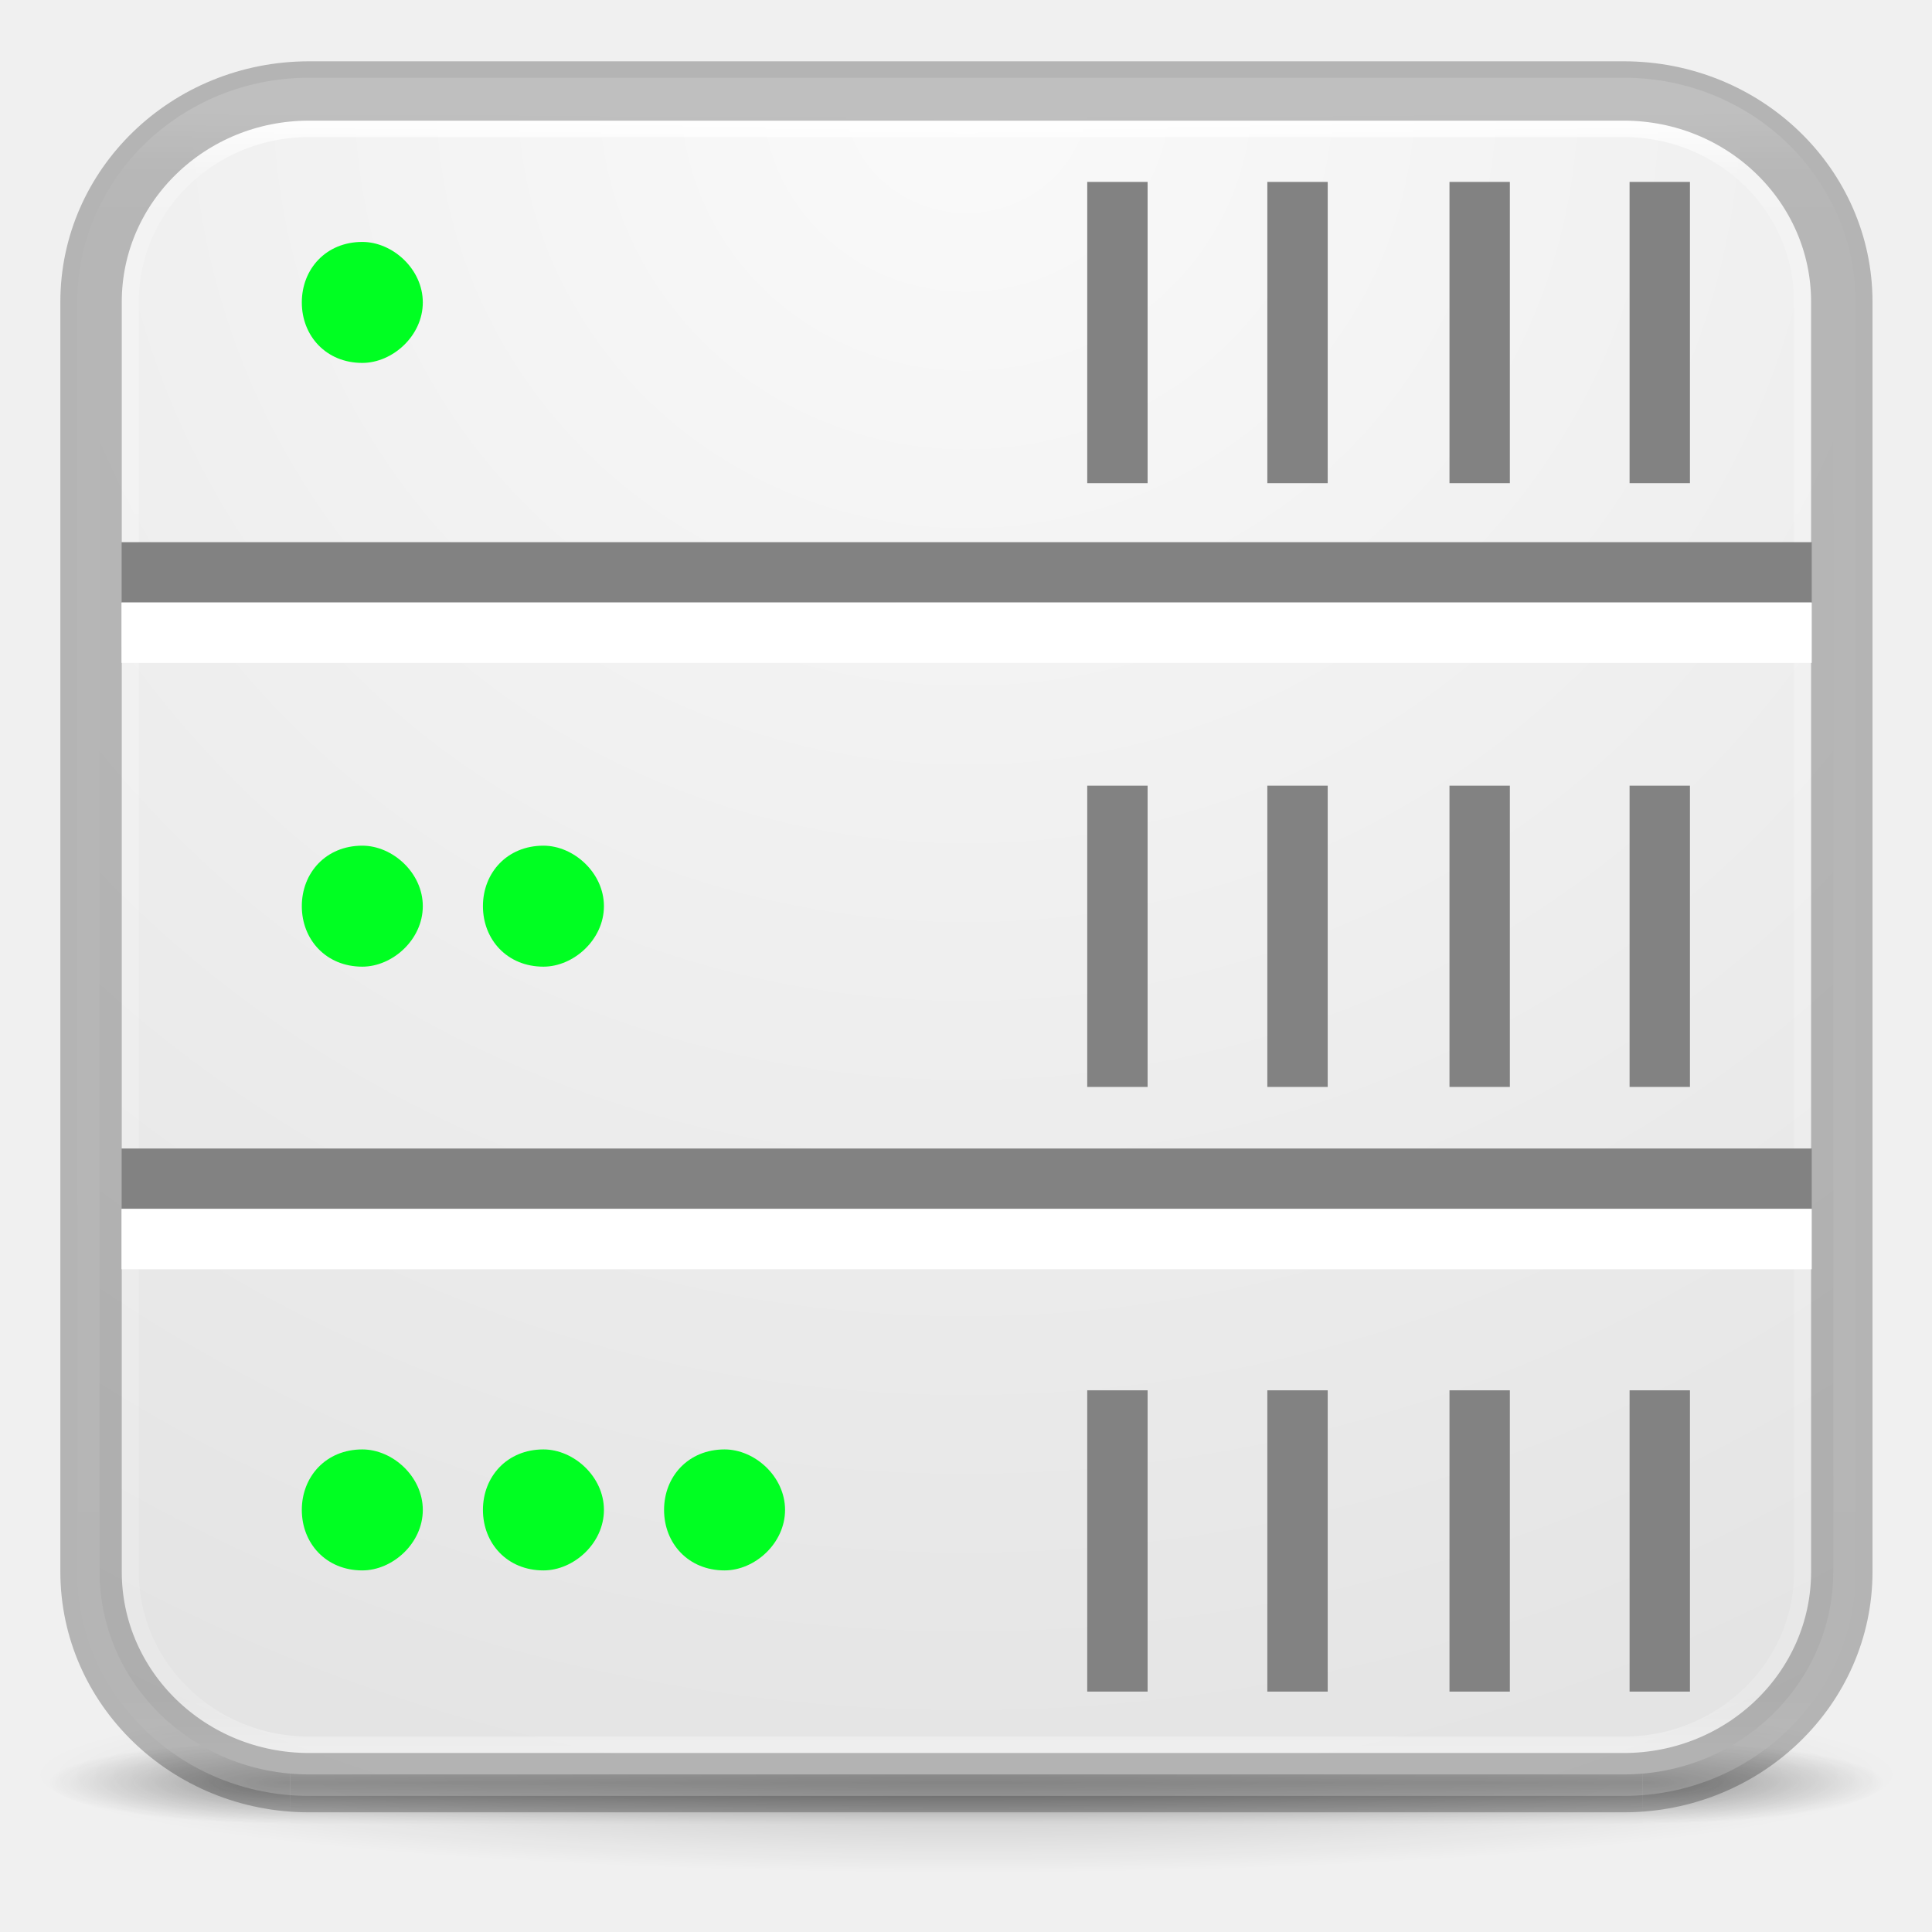
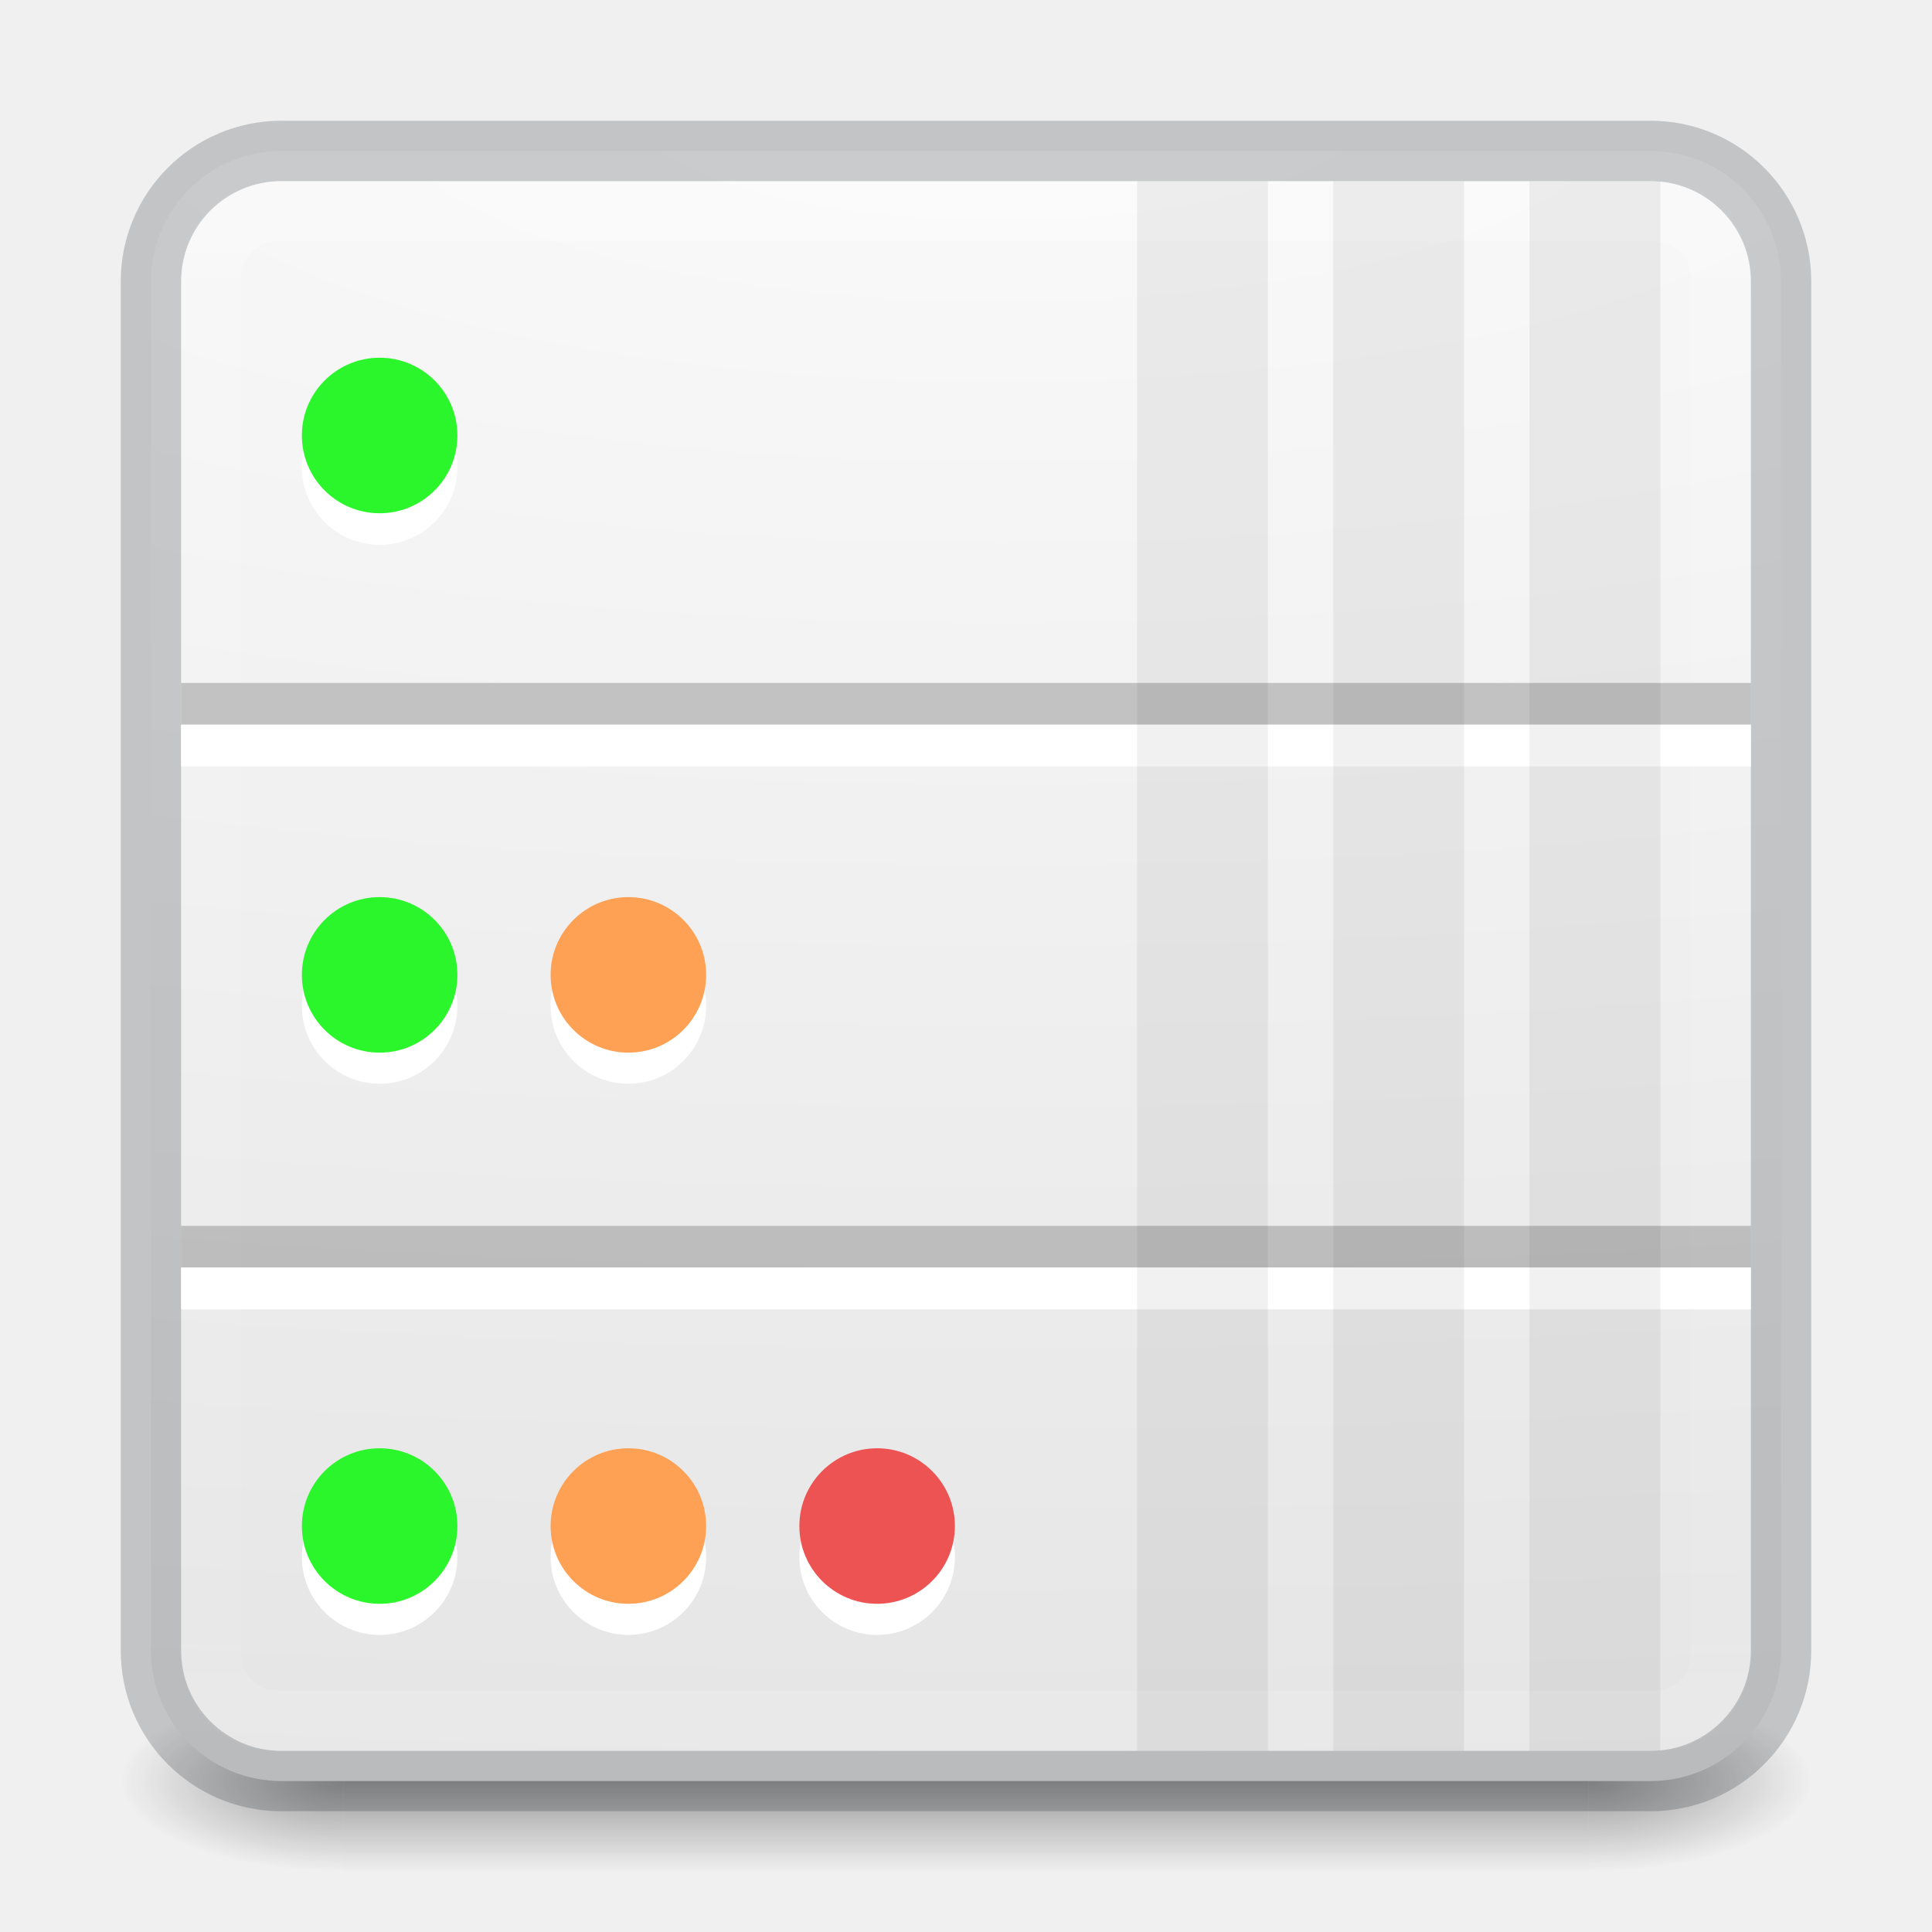
- <svg xmlns="http://www.w3.org/2000/svg" xmlns:ns1="http://www.openswatchbook.org/uri/2009/osb" xmlns:xlink="http://www.w3.org/1999/xlink" id="svg2453" height="32" width="32" version="1.0">
-   <defs id="defs2455">
-     <linearGradient id="linearGradient6490" ns1:paint="gradient">
-       <stop style="stop-color:#000000;stop-opacity:1;" offset="0" id="stop6492" />
-       <stop style="stop-color:#000000;stop-opacity:0;" offset="1" id="stop6494" />
+ <svg xmlns="http://www.w3.org/2000/svg" xmlns:xlink="http://www.w3.org/1999/xlink" id="svg4588" height="32" width="32" version="1.1">
+   <defs id="defs4590">
+     <linearGradient id="linearGradient4687">
+       <stop offset="0" style="stop-color:#000000;stop-opacity:1" id="stop4689" />
+       <stop offset="1" style="stop-color:#000000;stop-opacity:0" id="stop4691" />
    </linearGradient>
-     <linearGradient id="linearGradient5641" ns1:paint="solid">
-       <stop style="stop-color:#000000;stop-opacity:1;" offset="0" id="stop5643" />
+     <linearGradient gradientTransform="matrix(0.6756757,0,0,0.6756757,-0.2162186,-0.2162061)" gradientUnits="userSpaceOnUse" xlink:href="#linearGradient3924-0" id="linearGradient3483" y2="41.679" x2="38.546" y1="6.374" x1="38.546" />
+     <linearGradient id="linearGradient3924-0">
+       <stop offset="0" style="stop-color:#ffffff;stop-opacity:1" id="stop3926-6" />
+       <stop offset="0.038" style="stop-color:#ffffff;stop-opacity:0.235" id="stop3928-3" />
+       <stop offset="0.962" style="stop-color:#ffffff;stop-opacity:0.157" id="stop3930-2" />
+       <stop offset="1" style="stop-color:#ffffff;stop-opacity:0.392" id="stop3932-62" />
    </linearGradient>
-     <linearGradient id="linearGradient3707-319-631-407-324-616-674-812-821-107-178-392-400-6-3-549-901-1-9-100-4-2">
-       <stop offset="0" style="stop-color:#000000;stop-opacity:1" id="stop17839-7-3" />
-       <stop offset="1" style="stop-color:#161616;stop-opacity:1" id="stop17841-4-8" />
+     <radialGradient gradientTransform="matrix(0,2.525278,-8.07228,0,96.95192,-19.7023)" gradientUnits="userSpaceOnUse" xlink:href="#linearGradient2867-449-88-871-390-598-476-591-434-148-57-177-8-3-3-6-4-8-8-8-5" id="radialGradient4388" fy="9.957" fx="8.46" r="12.672" cy="9.957" cx="8.99" />
+     <linearGradient id="linearGradient2867-449-88-871-390-598-476-591-434-148-57-177-8-3-3-6-4-8-8-8-5">
+       <stop offset="0" style="stop-color:#fafafa;stop-opacity:1" id="stop3750-1-0-7-6-6-1-3-9-3" />
+       <stop offset="1" style="stop-color:#e1e1e1;stop-opacity:1" id="stop3756-1-6-2-6-6-1-96-6-0" />
    </linearGradient>
-     <radialGradient r="2.5" gradientTransform="matrix(2.0038,0,0,1.4,27.988,-17.4)" cx="4.993" cy="43.5" gradientUnits="userSpaceOnUse" id="c">
-       <stop id="stop4912" offset="0" stop-color="#181818" />
-       <stop id="stop4914" offset="1" stop-opacity="0" stop-color="#181818" />
-     </radialGradient>
-     <radialGradient r="2.5" gradientTransform="matrix(2.0038,0,0,1.4,-20.012,-104.4)" cx="4.993" cy="43.5" gradientUnits="userSpaceOnUse" id="b">
-       <stop id="stop4917" offset="0" stop-color="#181818" />
-       <stop id="stop4919" offset="1" stop-opacity="0" stop-color="#181818" />
-     </radialGradient>
-     <linearGradient x1="25.058" y1="47.028" x2="25.058" gradientUnits="userSpaceOnUse" y2="39.999" id="f">
-       <stop id="stop4922" offset="0" stop-opacity="0" stop-color="#181818" />
-       <stop id="stop4924" offset=".5" stop-color="#181818" />
-       <stop id="stop4926" offset="1" stop-opacity="0" stop-color="#181818" />
+     <radialGradient gradientTransform="matrix(2.003784,0,0,1.4,27.98813,-17.4)" gradientUnits="userSpaceOnUse" xlink:href="#linearGradient3688-166-749-6" id="radialGradient3493" fy="43.5" fx="4.993" r="2.5" cy="43.5" cx="4.993" />
+     <linearGradient id="linearGradient3688-166-749-6">
+       <stop offset="0" style="stop-color:#181818;stop-opacity:1" id="stop2883-8" />
+       <stop offset="1" style="stop-color:#181818;stop-opacity:0" id="stop2885-3" />
    </linearGradient>
-     <linearGradient id="linearGradient3924-4">
-       <stop offset="0" style="stop-color:#ffffff;stop-opacity:1" id="stop3926-8" />
-       <stop offset="0.063" style="stop-color:#ffffff;stop-opacity:0.235" id="stop3928-6" />
-       <stop offset="0.951" style="stop-color:#ffffff;stop-opacity:0.157" id="stop3930-4" />
-       <stop offset="1" style="stop-color:#ffffff;stop-opacity:0.392" id="stop3932-4" />
+     <radialGradient gradientTransform="matrix(2.003784,0,0,1.4,-20.01187,-104.4)" gradientUnits="userSpaceOnUse" xlink:href="#linearGradient3688-464-309-7" id="radialGradient3495" fy="43.5" fx="4.993" r="2.5" cy="43.5" cx="4.993" />
+     <linearGradient id="linearGradient3688-464-309-7">
+       <stop offset="0" style="stop-color:#181818;stop-opacity:1" id="stop2889-0" />
+       <stop offset="1" style="stop-color:#181818;stop-opacity:0" id="stop2891-66" />
    </linearGradient>
-     <linearGradient id="linearGradient5344-867-2">
-       <stop id="stop5559-5" style="stop-color:#f9c590;stop-opacity:1" offset="0" />
-       <stop id="stop5561-3" style="stop-color:#f19860;stop-opacity:1" offset="0.397" />
-       <stop id="stop5563-5" style="stop-color:#ce5d36;stop-opacity:1" offset="1" />
+     <linearGradient gradientUnits="userSpaceOnUse" xlink:href="#linearGradient3702-501-757-3" id="linearGradient3497" y2="39.999" x2="25.058" y1="47.028" x1="25.058" />
+     <linearGradient id="linearGradient3702-501-757-3">
+       <stop offset="0" style="stop-color:#181818;stop-opacity:0" id="stop2895-3" />
+       <stop offset="0.5" style="stop-color:#181818;stop-opacity:1" id="stop2897-28" />
+       <stop offset="1" style="stop-color:#181818;stop-opacity:0" id="stop2899-8" />
    </linearGradient>
-     <linearGradient id="linearGradient4288">
-       <stop offset="0" style="stop-color:#b95b20;stop-opacity:1" id="stop4290" />
-       <stop offset="1" style="stop-color:#ed8137;stop-opacity:1" id="stop4292" />
+     <linearGradient x1="30.213" y1="21.417" x2="30.213" y2="25.361" id="linearGradient3143" xlink:href="#linearGradient4687" gradientUnits="userSpaceOnUse" gradientTransform="matrix(0.7473457,0,0,-0.7482173,-1.935797,34.71217)" />
+     <linearGradient gradientTransform="translate(-53.99999,-9.49999)" gradientUnits="userSpaceOnUse" xlink:href="#linearGradient4187" id="linearGradient3153" y2="41.891" x2="24" y1="6.111" x1="24" />
+     <linearGradient id="linearGradient4187">
+       <stop offset="0" style="stop-color:#ffffff;stop-opacity:1" id="stop4189" />
+       <stop offset="0.021" style="stop-color:#ffffff;stop-opacity:0.235" id="stop4191" />
+       <stop offset="0.977" style="stop-color:#ffffff;stop-opacity:0.157" id="stop4193" />
+       <stop offset="1" style="stop-color:#ffffff;stop-opacity:0.392" id="stop4195" />
    </linearGradient>
-     <linearGradient id="linearGradient3104-5-6">
-       <stop id="stop3106-9-1" style="stop-color:#aaaaaa;stop-opacity:1" offset="0" />
-       <stop id="stop3108-9" style="stop-color:#c8c8c8;stop-opacity:1" offset="1" />
+     <radialGradient gradientTransform="matrix(0,3.551171,-11.65996,0,86.93055,-36.34201)" gradientUnits="userSpaceOnUse" xlink:href="#linearGradient2867-449-88-871-390-598-476-591-434-148-57-177-8-3-3-6-4-8-8-8-5-3" id="radialGradient4144" fy="9.957" fx="8.436" r="12.672" cy="9.957" cx="8.967" />
+     <linearGradient id="linearGradient2867-449-88-871-390-598-476-591-434-148-57-177-8-3-3-6-4-8-8-8-5-3">
+       <stop offset="0" style="stop-color:#fafafa;stop-opacity:1" id="stop3750-1-0-7-6-6-1-3-9-3-6" />
+       <stop offset="1" style="stop-color:#e1e1e1;stop-opacity:1" id="stop3756-1-6-2-6-6-1-96-6-0-7" />
    </linearGradient>
-     <linearGradient gradientTransform="translate(2.4e-6,0.9674487)" gradientUnits="userSpaceOnUse" xlink:href="#linearGradient3924-4" id="linearGradient3084" y2="43" x2="24" y1="5" x1="24" />
-     <radialGradient gradientTransform="matrix(0,2.644472,-2.797536,-7.1978467e-8,55.57302,-14.64146)" gradientUnits="userSpaceOnUse" xlink:href="#linearGradient3600" id="radialGradient3093" fy="8.45" fx="7.496" r="20" cy="8.45" cx="7.496" />
-     <linearGradient id="linearGradient3600">
-       <stop offset="0" style="stop-color:#f4f4f4;stop-opacity:1" id="stop3602" />
-       <stop offset="1" style="stop-color:#dbdbdb;stop-opacity:1" id="stop3604" />
-     </linearGradient>
-     <linearGradient gradientTransform="matrix(1.363636,0,0,1.363636,-0.7929132,-1.750068)" gradientUnits="userSpaceOnUse" xlink:href="#linearGradient3104-5-6" id="linearGradient3095" y2="3.899" x2="24" y1="44" x1="24" />
-     <linearGradient gradientUnits="userSpaceOnUse" xlink:href="#linearGradient3104-5-6" id="linearGradient3098" y2="3" x2="20" y1="43" x1="20" gradientTransform="matrix(0.6567832,0,0,0.6567832,-0.00675933,-0.7187722)" />
-     <radialGradient gradientTransform="matrix(2.003784,0,0,1.4,27.98813,-17.4)" gradientUnits="userSpaceOnUse" xlink:href="#linearGradient3688-166-749" id="radialGradient2873-966-168" fy="43.5" fx="4.993" r="2.5" cy="43.5" cx="4.993" />
-     <linearGradient id="linearGradient3688-166-749">
-       <stop offset="0" style="stop-color:#181818;stop-opacity:1" id="stop2883" />
-       <stop offset="1" style="stop-color:#181818;stop-opacity:0" id="stop2885" />
-     </linearGradient>
-     <radialGradient gradientTransform="matrix(2.003784,0,0,1.4,-20.01187,-104.4)" gradientUnits="userSpaceOnUse" xlink:href="#linearGradient3688-166-749" id="radialGradient2875-742-326" fy="43.5" fx="4.993" r="2.5" cy="43.5" cx="4.993" />
-     <linearGradient gradientUnits="userSpaceOnUse" xlink:href="#linearGradient3702-501-757" id="linearGradient2877-634-617" y2="39.999" x2="25.058" y1="47.028" x1="25.058" />
-     <linearGradient id="linearGradient3702-501-757">
-       <stop offset="0" style="stop-color:#181818;stop-opacity:0" id="stop2895" />
-       <stop offset="0.5" style="stop-color:#181818;stop-opacity:1" id="stop2897" />
-       <stop offset="1" style="stop-color:#181818;stop-opacity:0" id="stop2899" />
-     </linearGradient>
-     <radialGradient r="20" fy="8.45" fx="7.496" cy="8.45" cx="7.496" gradientTransform="matrix(0,1.93928,-2.051527,-5.2784231e-8,16.65095,1.171514)" gradientUnits="userSpaceOnUse" id="radialGradient3049" xlink:href="#linearGradient3600" />
-     <linearGradient y2="3.899" x2="24" y1="44" x1="24" gradientTransform="translate(-24.68408,10.62521)" gradientUnits="userSpaceOnUse" id="linearGradient3051" xlink:href="#linearGradient3104-5-6" />
-     <radialGradient r="20" fy="8.45" fx="7.496" cy="8.45" cx="7.496" gradientTransform="matrix(0,1.93928,-2.051527,-5.2784231e-8,5.793811,-9.685629)" gradientUnits="userSpaceOnUse" id="radialGradient3843" xlink:href="#linearGradient3600" />
-     <linearGradient y2="3.899" x2="24" y1="44" x1="24" gradientTransform="translate(-35.54123,-0.2319351)" gradientUnits="userSpaceOnUse" id="linearGradient3845" xlink:href="#linearGradient3104-5-6" />
-     <radialGradient r="20" fy="8.45" fx="7.496" cy="8.45" cx="7.496" gradientTransform="matrix(0,1.93928,-2.051527,-5.2784231e-8,6.079525,19.60009)" gradientUnits="userSpaceOnUse" id="radialGradient3849" xlink:href="#linearGradient3600" />
-     <linearGradient y2="3.899" x2="24" y1="44" x1="24" gradientTransform="translate(-35.25551,29.05378)" gradientUnits="userSpaceOnUse" id="linearGradient3851" xlink:href="#linearGradient3104-5-6" />
-     <radialGradient r="20" fy="8.45" fx="7.496" cy="8.45" cx="7.496" gradientTransform="matrix(1.371278,1.371278,-1.450649,1.450649,12.60239,-10.94562)" gradientUnits="userSpaceOnUse" id="radialGradient3853" xlink:href="#linearGradient3600" />
-     <linearGradient y2="3.899" x2="24" y1="44" x1="24" gradientTransform="matrix(0.7071068,-0.7071068,0.7071068,0.7071068,-9.941126,24.96744)" gradientUnits="userSpaceOnUse" id="linearGradient3855" xlink:href="#linearGradient3104-5-6" />
-     <radialGradient r="20" fy="8.45" fx="7.496" cy="8.45" cx="7.496" gradientTransform="matrix(0,1.93928,-2.051527,-5.2784231e-8,41.33504,-8.486255)" gradientUnits="userSpaceOnUse" id="radialGradient3858" xlink:href="#linearGradient3600" />
-     <radialGradient r="20" fy="8.45" fx="7.496" cy="8.45" cx="7.496" gradientTransform="matrix(0,1.93928,-2.051527,-5.2784231e-8,-0.2061889,-15.68563)" gradientUnits="userSpaceOnUse" id="radialGradient3863" xlink:href="#linearGradient3600" />
-     <linearGradient y2="3.899" x2="24" y1="44" x1="24" gradientTransform="translate(-41.54123,-6.231935)" gradientUnits="userSpaceOnUse" id="linearGradient3865" xlink:href="#linearGradient3104-5-6" />
-     <radialGradient id="c-6" gradientUnits="userSpaceOnUse" cy="43.5" cx="4.993" gradientTransform="matrix(2.0038,0,0,1.4,27.988,-17.4)" r="2.5">
-       <stop stop-color="#181818" offset="0" id="stop4912-0" />
-       <stop stop-color="#181818" stop-opacity="0" offset="1" id="stop4914-6" />
-     </radialGradient>
-     <radialGradient id="b-2" gradientUnits="userSpaceOnUse" cy="43.5" cx="4.993" gradientTransform="matrix(2.0038,0,0,1.4,-20.012,-104.4)" r="2.5">
-       <stop stop-color="#181818" offset="0" id="stop4917-6" />
-       <stop stop-color="#181818" stop-opacity="0" offset="1" id="stop4919-1" />
-     </radialGradient>
-     <linearGradient gradientTransform="matrix(0.9976838,0,0,0.5323295,-0.251081,1.982942)" gradientUnits="userSpaceOnUse" y2="14.272" x2="62.399" y1="14.272" x1="2.252" id="linearGradient4345" xlink:href="#linearGradient3707-319-631-407-324-616-674-812-821-107-178-392-400-6-3-549-901-1-9-100-4-2" />
-     <linearGradient y2="39.999" x2="25.058" y1="47.028" x1="25.058" gradientUnits="userSpaceOnUse" id="linearGradient4350" xlink:href="#f" />
-     <linearGradient y2="14.272" x2="62.399" y1="14.272" x1="2.252" gradientTransform="matrix(-0.9970871,-8.6911381e-5,1.8949314e-4,-0.5396258,64.24038,61.20455)" gradientUnits="userSpaceOnUse" id="linearGradient4352" xlink:href="#linearGradient3707-319-631-407-324-616-674-812-821-107-178-392-400-6-3-549-901-1-9-100-4-2" />
-     <linearGradient y2="14.272" x2="62.399" y1="14.272" x1="2.252" gradientTransform="matrix(0.05374904,0,0,0.4344139,30.27789,0.7154782)" gradientUnits="userSpaceOnUse" id="linearGradient4354" xlink:href="#linearGradient3707-319-631-407-324-616-674-812-821-107-178-392-400-6-3-549-901-1-9-100-4-2" />
-     <radialGradient gradientTransform="matrix(1.556392,0,0,0.1697883,70.27035,38.1321)" gradientUnits="userSpaceOnUse" xlink:href="#linearGradient3811" id="radialGradient4432-2" fy="93.468" fx="-4.029" r="35.338" cy="93.468" cx="-4.029" />
-     <linearGradient id="linearGradient3811">
-       <stop offset="0" style="stop-color:#000000;stop-opacity:1" id="stop3813" />
-       <stop offset="1" style="stop-color:#000000;stop-opacity:0" id="stop3815" />
-     </linearGradient>
-     <radialGradient gradientTransform="matrix(2.003784,0,0,1.4,27.98813,-17.4)" gradientUnits="userSpaceOnUse" xlink:href="#linearGradient3688-166-749" id="radialGradient4093-9" fy="43.5" fx="4.993" r="2.5" cy="43.5" cx="4.993" />
-     <radialGradient gradientTransform="matrix(2.003784,0,0,1.4,-20.01187,-104.4)" gradientUnits="userSpaceOnUse" xlink:href="#linearGradient3688-166-749" id="radialGradient4095-6" fy="43.5" fx="4.993" r="2.5" cy="43.5" cx="4.993" />
-     <radialGradient r="27.5" fy="25.158" fx="33.141" cy="25.158" cx="33.141" gradientTransform="matrix(1.684936,-0.00630505,0.01328336,3.549791,8.189045,-46.52928)" gradientUnits="userSpaceOnUse" id="radialGradient3044-1" xlink:href="#linearGradient4217-6" />
-     <linearGradient id="linearGradient4217-6">
-       <stop id="stop4219" style="stop-color:#ffffff;stop-opacity:1" offset="0" />
-       <stop id="stop4221" style="stop-color:#c1c1c1;stop-opacity:1" offset="1" />
-     </linearGradient>
-     <linearGradient gradientTransform="matrix(2.72973,0,0,2.72973,-1.513518,-62.51168)" gradientUnits="userSpaceOnUse" xlink:href="#linearGradient3924" id="linearGradient4136-7" y2="42.262" x2="24" y1="5.591" x1="24" />
-     <linearGradient id="linearGradient3924">
-       <stop offset="0" style="stop-color:#ffffff;stop-opacity:1" id="stop3926" />
-       <stop offset="0.038" style="stop-color:#ffffff;stop-opacity:0.235" id="stop3928" />
-       <stop offset="0.967" style="stop-color:#ffffff;stop-opacity:0.157" id="stop3930" />
-       <stop offset="1" style="stop-color:#ffffff;stop-opacity:0.392" id="stop3932" />
-     </linearGradient>
-     <linearGradient id="linearGradient4772">
-       <stop id="stop4774" style="stop-color:#0f0f0f;stop-opacity:1" offset="0" />
-       <stop id="stop4776" style="stop-color:#727272;stop-opacity:1" offset="1" />
-     </linearGradient>
-     <linearGradient id="linearGradient4632-92-3-0-8-1-9">
-       <stop offset="0" style="stop-color:#fafafa;stop-opacity:1" id="stop4634-68-8-0-2-9-4" />
-       <stop offset="1" style="stop-color:#e1e1e1;stop-opacity:1" id="stop4636-8-21-7-1-4-8" />
-     </linearGradient>
-     <linearGradient id="linearGradient4411">
-       <stop id="stop4413" style="stop-color:#ffffff;stop-opacity:1" offset="0" />
-       <stop id="stop4415" style="stop-color:#ffffff;stop-opacity:0.235" offset="0.541" />
-       <stop id="stop4417" style="stop-color:#ffffff;stop-opacity:0.157" offset="0.967" />
-       <stop id="stop4419" style="stop-color:#ffffff;stop-opacity:0.392" offset="1" />
-     </linearGradient>
-     <radialGradient r="27.5" fy="4.66" fx="42.383" cy="4.474" cx="57.297" gradientTransform="matrix(0,0.9149021,-4.363968,-4.0510693e-8,82.948,-28.6233)" gradientUnits="userSpaceOnUse" id="radialGradient3044-0-97-1" xlink:href="#linearGradient4772" />
-     <radialGradient r="27.5" fy="4.66" fx="42.383" cy="4.474" cx="57.297" gradientTransform="matrix(0,0.9149021,-4.363968,-4.0510693e-8,82.948,-33.84365)" gradientUnits="userSpaceOnUse" id="radialGradient3044-0-5" xlink:href="#linearGradient4632-92-3-0-8-1-9" />
-     <radialGradient gradientTransform="matrix(1.556392,0,0,0.1697883,70.27035,38.1321)" gradientUnits="userSpaceOnUse" xlink:href="#linearGradient3811" id="radialGradient4432-2-5" fy="93.468" fx="-4.029" r="35.338" cy="93.468" cx="-4.029" />
-     <radialGradient gradientTransform="matrix(2.003784,0,0,1.4,27.98813,-17.4)" gradientUnits="userSpaceOnUse" xlink:href="#linearGradient3688-166-749" id="radialGradient4093-9-9" fy="43.5" fx="4.993" r="2.5" cy="43.5" cx="4.993" />
-     <radialGradient gradientTransform="matrix(2.003784,0,0,1.4,-20.01187,-104.4)" gradientUnits="userSpaceOnUse" xlink:href="#linearGradient3688-166-749" id="radialGradient4095-6-7" fy="43.5" fx="4.993" r="2.5" cy="43.5" cx="4.993" />
-     <linearGradient gradientUnits="userSpaceOnUse" xlink:href="#linearGradient3702-501-757" id="linearGradient2877-634-617-0" y2="39.999" x2="25.058" y1="47.028" x1="25.058" />
-     <radialGradient r="27.5" fy="25.158" fx="33.141" cy="25.158" cx="33.141" gradientTransform="matrix(1.684936,-0.00630505,0.01328336,3.549791,8.189045,-46.52928)" gradientUnits="userSpaceOnUse" id="radialGradient3044-1-0" xlink:href="#linearGradient4217-6" />
-     <linearGradient gradientTransform="matrix(2.72973,0,0,2.72973,-1.513518,-62.51168)" gradientUnits="userSpaceOnUse" xlink:href="#linearGradient3924" id="linearGradient4136-7-6" y2="42.262" x2="24" y1="5.591" x1="24" />
-     <radialGradient r="27.5" fy="4.66" fx="42.383" cy="4.474" cx="57.297" gradientTransform="matrix(0,0.9149021,-4.363968,-4.0510693e-8,82.948,-28.6233)" gradientUnits="userSpaceOnUse" id="radialGradient3044-0-97-1-2" xlink:href="#linearGradient4772" />
-     <radialGradient r="27.5" fy="4.66" fx="42.383" cy="4.474" cx="57.297" gradientTransform="matrix(0,0.9149021,-4.363968,-4.0510693e-8,82.948,-33.84365)" gradientUnits="userSpaceOnUse" id="radialGradient3044-0-5-8" xlink:href="#linearGradient4632-92-3-0-8-1-9" />
-     <radialGradient gradientTransform="matrix(1.556392,0,0,0.1697883,70.27035,38.1321)" gradientUnits="userSpaceOnUse" xlink:href="#linearGradient3811" id="radialGradient4432-2-6-9" fy="93.468" fx="-4.029" r="35.338" cy="93.468" cx="-4.029" />
-     <radialGradient gradientTransform="matrix(2.003784,0,0,1.4,27.98813,-17.4)" gradientUnits="userSpaceOnUse" xlink:href="#linearGradient3688-166-749" id="radialGradient4093-3-7-0" fy="43.5" fx="4.993" r="2.5" cy="43.5" cx="4.993" />
-     <radialGradient gradientTransform="matrix(2.003784,0,0,1.4,-20.01187,-104.4)" gradientUnits="userSpaceOnUse" xlink:href="#linearGradient3688-166-749" id="radialGradient4095-7-2-6" fy="43.5" fx="4.993" r="2.5" cy="43.5" cx="4.993" />
-     <radialGradient r="27.5" fy="4.342" fx="32" cy="4.342" cx="32" gradientTransform="matrix(1.8994991e-8,4.363968,-4.363968,1.8994991e-8,82.94799,-187.9401)" gradientUnits="userSpaceOnUse" id="radialGradient3044-5-4-2" xlink:href="#linearGradient4632-92-3-0-8-1-9" />
+     <radialGradient gradientTransform="matrix(2.003784,0,0,1.4,27.98813,-17.4)" gradientUnits="userSpaceOnUse" xlink:href="#linearGradient3688-166-749-6" id="radialGradient3013-896" fy="43.5" fx="4.993" r="2.5" cy="43.5" cx="4.993" />
+     <radialGradient gradientTransform="matrix(2.003784,0,0,1.4,-20.01187,-104.4)" gradientUnits="userSpaceOnUse" xlink:href="#linearGradient3688-166-749-6" id="radialGradient3015-826" fy="43.5" fx="4.993" r="2.5" cy="43.5" cx="4.993" />
  </defs>
-   <g transform="translate(166.3815,-1006.97)" id="layer1" />
-   <g style="display:inline" id="layer1-1" transform="matrix(0.2815322,0,0,0.2720352,-2.010923,14.7)">
-     <path style="color:#000000;display:inline;overflow:visible;visibility:visible;opacity:0.2;fill:url(#radialGradient4432-2-6-9);fill-opacity:1;fill-rule:nonzero;stroke:none;stroke-width:1;marker:none;enable-background:accumulate" id="path3041-2" d="m 119,54.002 a 55,6 0 0 1 -110,0 55,6 0 1 1 110,0 z" />
-     <g style="display:inline" id="g2036-9" transform="matrix(2.699999,0,0,0.5555561,-0.8000081,30.89069)">
+   <g id="g4174">
+     <g style="display:inline" id="g2036-2" transform="matrix(0.6999997,0,0,0.3333336,-0.8000002,15.33333)">
      <g style="opacity:0.4" id="g3712-3" transform="matrix(1.052632,0,0,1.285713,-1.263158,-13.42854)">
-         <rect style="fill:url(#radialGradient4093-3-7-0);fill-opacity:1;stroke:none" id="rect2801-1" y="40" x="38" height="7" width="5" />
-         <rect style="fill:url(#radialGradient4095-7-2-6);fill-opacity:1;stroke:none" id="rect3696-9" transform="scale(-1,-1)" y="-47" x="-10" height="7" width="5" />
-         <rect style="fill:url(#linearGradient2877-634-617);fill-opacity:1;stroke:none" id="rect3700-4" y="40" x="10" height="7" width="28" />
+         <rect style="fill:url(#radialGradient3493);fill-opacity:1;stroke:none" id="rect2801-0" y="40" x="38" height="7" width="5" />
+         <rect style="fill:url(#radialGradient3495);fill-opacity:1;stroke:none" id="rect3696-2" transform="scale(-1,-1)" y="-47" x="-10" height="7" width="5" />
+         <rect style="fill:url(#linearGradient3497);fill-opacity:1;stroke:none" id="rect3700-1" y="40" x="10" height="7" width="28" />
      </g>
    </g>
-     <rect style="color:#000000;display:inline;overflow:visible;visibility:visible;fill:url(#radialGradient3044-5-4-2);fill-opacity:1;fill-rule:nonzero;stroke:none;stroke-width:1;marker:none;enable-background:accumulate" id="rect5505-21-3-7" y="-48" x="13" ry="12.343" rx="12.33" height="102" width="102" />
-     <rect style="fill:none;stroke:url(#linearGradient4136-7);stroke-width:3.613;stroke-linecap:round;stroke-linejoin:round;stroke-miterlimit:4;stroke-dasharray:none;stroke-dashoffset:0;stroke-opacity:1" id="rect6741-7-8" y="-47.498" x="13.5" ry="11.841" rx="11.828" height="101" width="101" />
-     <rect style="color:#000000;display:inline;overflow:visible;visibility:visible;opacity:0.25;fill:none;stroke:#000000;stroke-width:3.613;stroke-linecap:butt;stroke-linejoin:miter;stroke-miterlimit:4;stroke-dasharray:none;stroke-dashoffset:0;stroke-opacity:1;marker:none;enable-background:accumulate" id="rect5505-21-3-1-4" y="-48.498" x="12.5" ry="12.841" rx="12.827" height="103" width="103" />
+     <rect style="color:#000000;display:inline;overflow:visible;visibility:visible;fill:url(#radialGradient4388);fill-opacity:1;fill-rule:nonzero;stroke:none;stroke-width:1;marker:none;enable-background:accumulate" id="rect5505" y="2.5" x="2.5" ry="2.16" rx="2.16" height="27" width="27" />
+     <rect style="opacity:0.3;fill:none;stroke:url(#linearGradient3483);stroke-width:1;stroke-linecap:round;stroke-linejoin:round;stroke-miterlimit:4;stroke-dasharray:none;stroke-dashoffset:0;stroke-opacity:1" id="rect6741-7-4" y="3.5" x="3.5" ry="1.087" rx="1.087" height="25" width="25" />
+     <rect style="color:#000000;display:inline;overflow:visible;visibility:visible;opacity:0.2;fill:none;stroke:#0e141f;stroke-width:1;stroke-linecap:round;stroke-linejoin:round;stroke-miterlimit:4;stroke-dasharray:none;stroke-dashoffset:0;stroke-opacity:1;marker:none;enable-background:accumulate" id="rect5505-6" y="2.5" x="2.5" ry="2.16" rx="2.16" height="27" width="27" />
  </g>
-   <rect style="color:#000000;clip-rule:nonzero;display:inline;overflow:visible;visibility:visible;opacity:1;isolation:auto;mix-blend-mode:normal;color-interpolation:sRGB;color-interpolation-filters:linearRGB;solid-color:#000000;solid-opacity:1;fill:#828282;fill-opacity:1;fill-rule:nonzero;stroke:none;stroke-width:0.863;stroke-linecap:butt;stroke-linejoin:miter;stroke-miterlimit:4;stroke-dasharray:none;stroke-dashoffset:0;stroke-opacity:0.251;marker:none;color-rendering:auto;image-rendering:auto;shape-rendering:auto;text-rendering:auto;enable-background:accumulate" id="rect4381" width="1" height="4.99" x="26.991" y="23.028" />
-   <rect y="23.028" x="24.008" height="4.99" width="1" id="rect4383" style="color:#000000;clip-rule:nonzero;display:inline;overflow:visible;visibility:visible;opacity:1;isolation:auto;mix-blend-mode:normal;color-interpolation:sRGB;color-interpolation-filters:linearRGB;solid-color:#000000;solid-opacity:1;fill:#828282;fill-opacity:1;fill-rule:nonzero;stroke:none;stroke-width:0.863;stroke-linecap:butt;stroke-linejoin:miter;stroke-miterlimit:4;stroke-dasharray:none;stroke-dashoffset:0;stroke-opacity:0.251;marker:none;color-rendering:auto;image-rendering:auto;shape-rendering:auto;text-rendering:auto;enable-background:accumulate" />
-   <path style="display:inline;opacity:1;fill:#00ff22;fill-opacity:1;stroke:none;stroke-width:1;stroke-linecap:butt;stroke-linejoin:miter;stroke-opacity:0.196" d="m 4.999,25.009 c 0,-0.553 0.401,-1.002 1.002,-1.002 0.501,0 1.002,0.449 1.002,1.002 0,0.553 -0.501,1.002 -1.002,1.002 -0.601,0 -1.002,-0.449 -1.002,-1.002 z" id="path4379-6" />
-   <rect y="19.023" x="2.013" height="1" width="27.995" id="rect4304" style="color:#000000;clip-rule:nonzero;display:inline;overflow:visible;visibility:visible;opacity:1;isolation:auto;mix-blend-mode:normal;color-interpolation:sRGB;color-interpolation-filters:linearRGB;solid-color:#000000;solid-opacity:1;fill:#828282;fill-opacity:1;fill-rule:nonzero;stroke:none;stroke-width:0.863;stroke-linecap:butt;stroke-linejoin:miter;stroke-miterlimit:4;stroke-dasharray:none;stroke-dashoffset:0;stroke-opacity:0.251;marker:none;color-rendering:auto;image-rendering:auto;shape-rendering:auto;text-rendering:auto;enable-background:accumulate" />
-   <rect style="color:#000000;clip-rule:nonzero;display:inline;overflow:visible;visibility:visible;opacity:1;isolation:auto;mix-blend-mode:normal;color-interpolation:sRGB;color-interpolation-filters:linearRGB;solid-color:#000000;solid-opacity:1;fill:#ffffff;fill-opacity:1;fill-rule:nonzero;stroke:none;stroke-width:0.863;stroke-linecap:butt;stroke-linejoin:miter;stroke-miterlimit:4;stroke-dasharray:none;stroke-dashoffset:0;stroke-opacity:0.251;marker:none;color-rendering:auto;image-rendering:auto;shape-rendering:auto;text-rendering:auto;enable-background:accumulate" id="rect4306" width="27.995" height="1" x="2.013" y="20.023" />
-   <rect style="color:#000000;clip-rule:nonzero;display:inline;overflow:visible;visibility:visible;opacity:1;isolation:auto;mix-blend-mode:normal;color-interpolation:sRGB;color-interpolation-filters:linearRGB;solid-color:#000000;solid-opacity:1;fill:#828282;fill-opacity:1;fill-rule:nonzero;stroke:none;stroke-width:0.863;stroke-linecap:butt;stroke-linejoin:miter;stroke-miterlimit:4;stroke-dasharray:none;stroke-dashoffset:0;stroke-opacity:0.251;marker:none;color-rendering:auto;image-rendering:auto;shape-rendering:auto;text-rendering:auto;enable-background:accumulate" id="rect4568" width="1" height="4.99" x="20.991" y="23.028" />
-   <rect y="23.028" x="18.008" height="4.99" width="1" id="rect4570" style="color:#000000;clip-rule:nonzero;display:inline;overflow:visible;visibility:visible;opacity:1;isolation:auto;mix-blend-mode:normal;color-interpolation:sRGB;color-interpolation-filters:linearRGB;solid-color:#000000;solid-opacity:1;fill:#828282;fill-opacity:1;fill-rule:nonzero;stroke:none;stroke-width:0.863;stroke-linecap:butt;stroke-linejoin:miter;stroke-miterlimit:4;stroke-dasharray:none;stroke-dashoffset:0;stroke-opacity:0.251;marker:none;color-rendering:auto;image-rendering:auto;shape-rendering:auto;text-rendering:auto;enable-background:accumulate" />
-   <path id="path4396" d="m 7.999,25.009 c 0,-0.553 0.401,-1.002 1.002,-1.002 0.501,0 1.002,0.449 1.002,1.002 0,0.553 -0.501,1.002 -1.002,1.002 -0.601,0 -1.002,-0.449 -1.002,-1.002 z" style="display:inline;opacity:1;fill:#00ff22;fill-opacity:1;stroke:none;stroke-width:1;stroke-linecap:butt;stroke-linejoin:miter;stroke-opacity:0.196" />
-   <path style="display:inline;opacity:1;fill:#00ff22;fill-opacity:1;stroke:none;stroke-width:1;stroke-linecap:butt;stroke-linejoin:miter;stroke-opacity:0.196" d="m 10.999,25.009 c 0,-0.553 0.401,-1.002 1.002,-1.002 0.501,0 1.002,0.449 1.002,1.002 0,0.553 -0.501,1.002 -1.002,1.002 -0.601,0 -1.002,-0.449 -1.002,-1.002 z" id="path4398" />
-   <rect y="13.013" x="26.991" height="4.99" width="1" id="rect4400" style="color:#000000;clip-rule:nonzero;display:inline;overflow:visible;visibility:visible;opacity:1;isolation:auto;mix-blend-mode:normal;color-interpolation:sRGB;color-interpolation-filters:linearRGB;solid-color:#000000;solid-opacity:1;fill:#828282;fill-opacity:1;fill-rule:nonzero;stroke:none;stroke-width:0.863;stroke-linecap:butt;stroke-linejoin:miter;stroke-miterlimit:4;stroke-dasharray:none;stroke-dashoffset:0;stroke-opacity:0.251;marker:none;color-rendering:auto;image-rendering:auto;shape-rendering:auto;text-rendering:auto;enable-background:accumulate" />
-   <rect style="color:#000000;clip-rule:nonzero;display:inline;overflow:visible;visibility:visible;opacity:1;isolation:auto;mix-blend-mode:normal;color-interpolation:sRGB;color-interpolation-filters:linearRGB;solid-color:#000000;solid-opacity:1;fill:#828282;fill-opacity:1;fill-rule:nonzero;stroke:none;stroke-width:0.863;stroke-linecap:butt;stroke-linejoin:miter;stroke-miterlimit:4;stroke-dasharray:none;stroke-dashoffset:0;stroke-opacity:0.251;marker:none;color-rendering:auto;image-rendering:auto;shape-rendering:auto;text-rendering:auto;enable-background:accumulate" id="rect4402" width="1" height="4.99" x="24.008" y="13.013" />
-   <path id="path4404" d="m 4.999,15.009 c 0,-0.553 0.401,-1.002 1.002,-1.002 0.501,0 1.002,0.449 1.002,1.002 0,0.553 -0.501,1.002 -1.002,1.002 -0.601,0 -1.002,-0.449 -1.002,-1.002 z" style="display:inline;opacity:1;fill:#00ff22;fill-opacity:1;stroke:none;stroke-width:1;stroke-linecap:butt;stroke-linejoin:miter;stroke-opacity:0.196" />
-   <rect style="color:#000000;clip-rule:nonzero;display:inline;overflow:visible;visibility:visible;opacity:1;isolation:auto;mix-blend-mode:normal;color-interpolation:sRGB;color-interpolation-filters:linearRGB;solid-color:#000000;solid-opacity:1;fill:#828282;fill-opacity:1;fill-rule:nonzero;stroke:none;stroke-width:0.863;stroke-linecap:butt;stroke-linejoin:miter;stroke-miterlimit:4;stroke-dasharray:none;stroke-dashoffset:0;stroke-opacity:0.251;marker:none;color-rendering:auto;image-rendering:auto;shape-rendering:auto;text-rendering:auto;enable-background:accumulate" id="rect4406" width="27.995" height="1" x="2.013" y="8.98" />
-   <rect y="9.98" x="2.013" height="1" width="27.995" id="rect4408" style="color:#000000;clip-rule:nonzero;display:inline;overflow:visible;visibility:visible;opacity:1;isolation:auto;mix-blend-mode:normal;color-interpolation:sRGB;color-interpolation-filters:linearRGB;solid-color:#000000;solid-opacity:1;fill:#ffffff;fill-opacity:1;fill-rule:nonzero;stroke:none;stroke-width:0.863;stroke-linecap:butt;stroke-linejoin:miter;stroke-miterlimit:4;stroke-dasharray:none;stroke-dashoffset:0;stroke-opacity:0.251;marker:none;color-rendering:auto;image-rendering:auto;shape-rendering:auto;text-rendering:auto;enable-background:accumulate" />
-   <rect y="13.013" x="20.991" height="4.99" width="1" id="rect4410" style="color:#000000;clip-rule:nonzero;display:inline;overflow:visible;visibility:visible;opacity:1;isolation:auto;mix-blend-mode:normal;color-interpolation:sRGB;color-interpolation-filters:linearRGB;solid-color:#000000;solid-opacity:1;fill:#828282;fill-opacity:1;fill-rule:nonzero;stroke:none;stroke-width:0.863;stroke-linecap:butt;stroke-linejoin:miter;stroke-miterlimit:4;stroke-dasharray:none;stroke-dashoffset:0;stroke-opacity:0.251;marker:none;color-rendering:auto;image-rendering:auto;shape-rendering:auto;text-rendering:auto;enable-background:accumulate" />
-   <rect style="color:#000000;clip-rule:nonzero;display:inline;overflow:visible;visibility:visible;opacity:1;isolation:auto;mix-blend-mode:normal;color-interpolation:sRGB;color-interpolation-filters:linearRGB;solid-color:#000000;solid-opacity:1;fill:#828282;fill-opacity:1;fill-rule:nonzero;stroke:none;stroke-width:0.863;stroke-linecap:butt;stroke-linejoin:miter;stroke-miterlimit:4;stroke-dasharray:none;stroke-dashoffset:0;stroke-opacity:0.251;marker:none;color-rendering:auto;image-rendering:auto;shape-rendering:auto;text-rendering:auto;enable-background:accumulate" id="rect4412" width="1" height="4.99" x="18.008" y="13.013" />
-   <path style="display:inline;opacity:1;fill:#00ff22;fill-opacity:1;stroke:none;stroke-width:1;stroke-linecap:butt;stroke-linejoin:miter;stroke-opacity:0.196" d="m 7.999,15.009 c 0,-0.553 0.401,-1.002 1.002,-1.002 0.501,0 1.002,0.449 1.002,1.002 0,0.553 -0.501,1.002 -1.002,1.002 -0.601,0 -1.002,-0.449 -1.002,-1.002 z" id="path4414" />
-   <rect style="color:#000000;clip-rule:nonzero;display:inline;overflow:visible;visibility:visible;opacity:1;isolation:auto;mix-blend-mode:normal;color-interpolation:sRGB;color-interpolation-filters:linearRGB;solid-color:#000000;solid-opacity:1;fill:#828282;fill-opacity:1;fill-rule:nonzero;stroke:none;stroke-width:0.863;stroke-linecap:butt;stroke-linejoin:miter;stroke-miterlimit:4;stroke-dasharray:none;stroke-dashoffset:0;stroke-opacity:0.251;marker:none;color-rendering:auto;image-rendering:auto;shape-rendering:auto;text-rendering:auto;enable-background:accumulate" id="rect4418" width="1" height="4.99" x="26.991" y="3.013" />
-   <rect y="3.013" x="24.008" height="4.99" width="1" id="rect4420" style="color:#000000;clip-rule:nonzero;display:inline;overflow:visible;visibility:visible;opacity:1;isolation:auto;mix-blend-mode:normal;color-interpolation:sRGB;color-interpolation-filters:linearRGB;solid-color:#000000;solid-opacity:1;fill:#828282;fill-opacity:1;fill-rule:nonzero;stroke:none;stroke-width:0.863;stroke-linecap:butt;stroke-linejoin:miter;stroke-miterlimit:4;stroke-dasharray:none;stroke-dashoffset:0;stroke-opacity:0.251;marker:none;color-rendering:auto;image-rendering:auto;shape-rendering:auto;text-rendering:auto;enable-background:accumulate" />
-   <path style="display:inline;opacity:1;fill:#00ff22;fill-opacity:1;stroke:none;stroke-width:1;stroke-linecap:butt;stroke-linejoin:miter;stroke-opacity:0.196" d="m 4.999,5.009 c 0,-0.553 0.401,-1.002 1.002,-1.002 0.501,0 1.002,0.449 1.002,1.002 0,0.553 -0.501,1.002 -1.002,1.002 -0.601,0 -1.002,-0.449 -1.002,-1.002 z" id="path4422" />
-   <rect style="color:#000000;clip-rule:nonzero;display:inline;overflow:visible;visibility:visible;opacity:1;isolation:auto;mix-blend-mode:normal;color-interpolation:sRGB;color-interpolation-filters:linearRGB;solid-color:#000000;solid-opacity:1;fill:#828282;fill-opacity:1;fill-rule:nonzero;stroke:none;stroke-width:0.863;stroke-linecap:butt;stroke-linejoin:miter;stroke-miterlimit:4;stroke-dasharray:none;stroke-dashoffset:0;stroke-opacity:0.251;marker:none;color-rendering:auto;image-rendering:auto;shape-rendering:auto;text-rendering:auto;enable-background:accumulate" id="rect4424" width="1" height="4.99" x="20.991" y="3.013" />
-   <rect y="3.013" x="18.008" height="4.99" width="1" id="rect4426" style="color:#000000;clip-rule:nonzero;display:inline;overflow:visible;visibility:visible;opacity:1;isolation:auto;mix-blend-mode:normal;color-interpolation:sRGB;color-interpolation-filters:linearRGB;solid-color:#000000;solid-opacity:1;fill:#828282;fill-opacity:1;fill-rule:nonzero;stroke:none;stroke-width:0.863;stroke-linecap:butt;stroke-linejoin:miter;stroke-miterlimit:4;stroke-dasharray:none;stroke-dashoffset:0;stroke-opacity:0.251;marker:none;color-rendering:auto;image-rendering:auto;shape-rendering:auto;text-rendering:auto;enable-background:accumulate" />
+   <path style="opacity:0.2;fill:none;stroke:#000000;stroke-width:0.694px;stroke-linecap:butt;stroke-linejoin:miter;stroke-opacity:1" d="M 3,11.659 H 29" id="path864-5-5" />
+   <path id="path898-3-3" d="M 3,12.348 H 29" style="opacity:1;fill:none;stroke:#ffffff;stroke-width:0.694px;stroke-linecap:butt;stroke-linejoin:miter;stroke-opacity:1" />
+   <path id="path962" d="M 3,20.651 H 29" style="opacity:0.2;fill:none;stroke:#000000;stroke-width:0.694px;stroke-linecap:butt;stroke-linejoin:miter;stroke-opacity:1" />
+   <path style="opacity:1;fill:none;stroke:#ffffff;stroke-width:0.694px;stroke-linecap:butt;stroke-linejoin:miter;stroke-opacity:1" d="M 3,21.34 H 29" id="path964" />
+   <circle style="opacity:1;fill:#ffffff;fill-opacity:1;stroke-width:0.322" id="path868-5-7" cx="6.288" cy="7.736" r="1.288" />
+   <circle r="1.288" cy="16.662" cx="6.288" id="circle876-6-0" style="opacity:1;fill:#ffffff;fill-opacity:1;stroke-width:0.322" />
+   <circle style="opacity:1;fill:#ffffff;fill-opacity:1;stroke-width:0.322" id="circle878-2-9" cx="10.408" cy="16.662" r="1.288" />
+   <circle style="opacity:1;fill:#ffffff;fill-opacity:1;stroke-width:0.322" id="circle884-9-3" cx="6.288" cy="25.791" r="1.288" />
+   <circle r="1.288" cy="25.791" cx="10.408" id="circle886-1-6" style="opacity:1;fill:#ffffff;fill-opacity:1;stroke-width:0.322" />
+   <circle style="opacity:1;fill:#ffffff;fill-opacity:1;stroke-width:0.322" id="circle888-2-0" cx="14.528" cy="25.791" r="1.288" />
+   <circle r="1.288" cy="7.213" cx="6.288" id="circle902-7-6" style="opacity:1;fill:#2af62b;fill-opacity:1;stroke-width:0.322" />
+   <circle style="opacity:1;fill:#2af62b;fill-opacity:1;stroke-width:0.322" id="circle904-0-2" cx="6.288" cy="16.147" r="1.288" />
+   <circle r="1.288" cy="16.147" cx="10.408" id="circle906-9-6" style="opacity:1;fill:#ffa154;fill-opacity:1;stroke-width:0.322" />
+   <circle r="1.288" cy="25.276" cx="6.288" id="circle908-3-1" style="opacity:1;fill:#2af62b;fill-opacity:1;stroke-width:0.322" />
+   <circle style="opacity:1;fill:#ffa154;fill-opacity:1;stroke-width:0.322" id="circle910-6-8" cx="10.408" cy="25.276" r="1.288" />
+   <circle r="1.288" cy="25.276" cx="14.528" id="circle912-0-7" style="opacity:1;fill:#ed5353;fill-opacity:1;stroke-width:0.322" />
+   <rect style="opacity:1;fill:#000000;fill-opacity:0.058;stroke:none;stroke-width:0.501;stroke-opacity:1" id="rect914-6-9" width="2.167" height="26" x="25.333" y="3" rx="0" ry="0" />
+   <rect ry="0" rx="0" y="3" x="22.083" height="26" width="2.167" id="rect924-2-2" style="opacity:1;fill:#000000;fill-opacity:0.058;stroke:none;stroke-width:0.501;stroke-opacity:1" />
+   <rect style="opacity:1;fill:#000000;fill-opacity:0.058;stroke:none;stroke-width:0.501;stroke-opacity:1" id="rect926-6-0" width="2.167" height="26" x="18.833" y="3" rx="0" ry="0" />
</svg>
